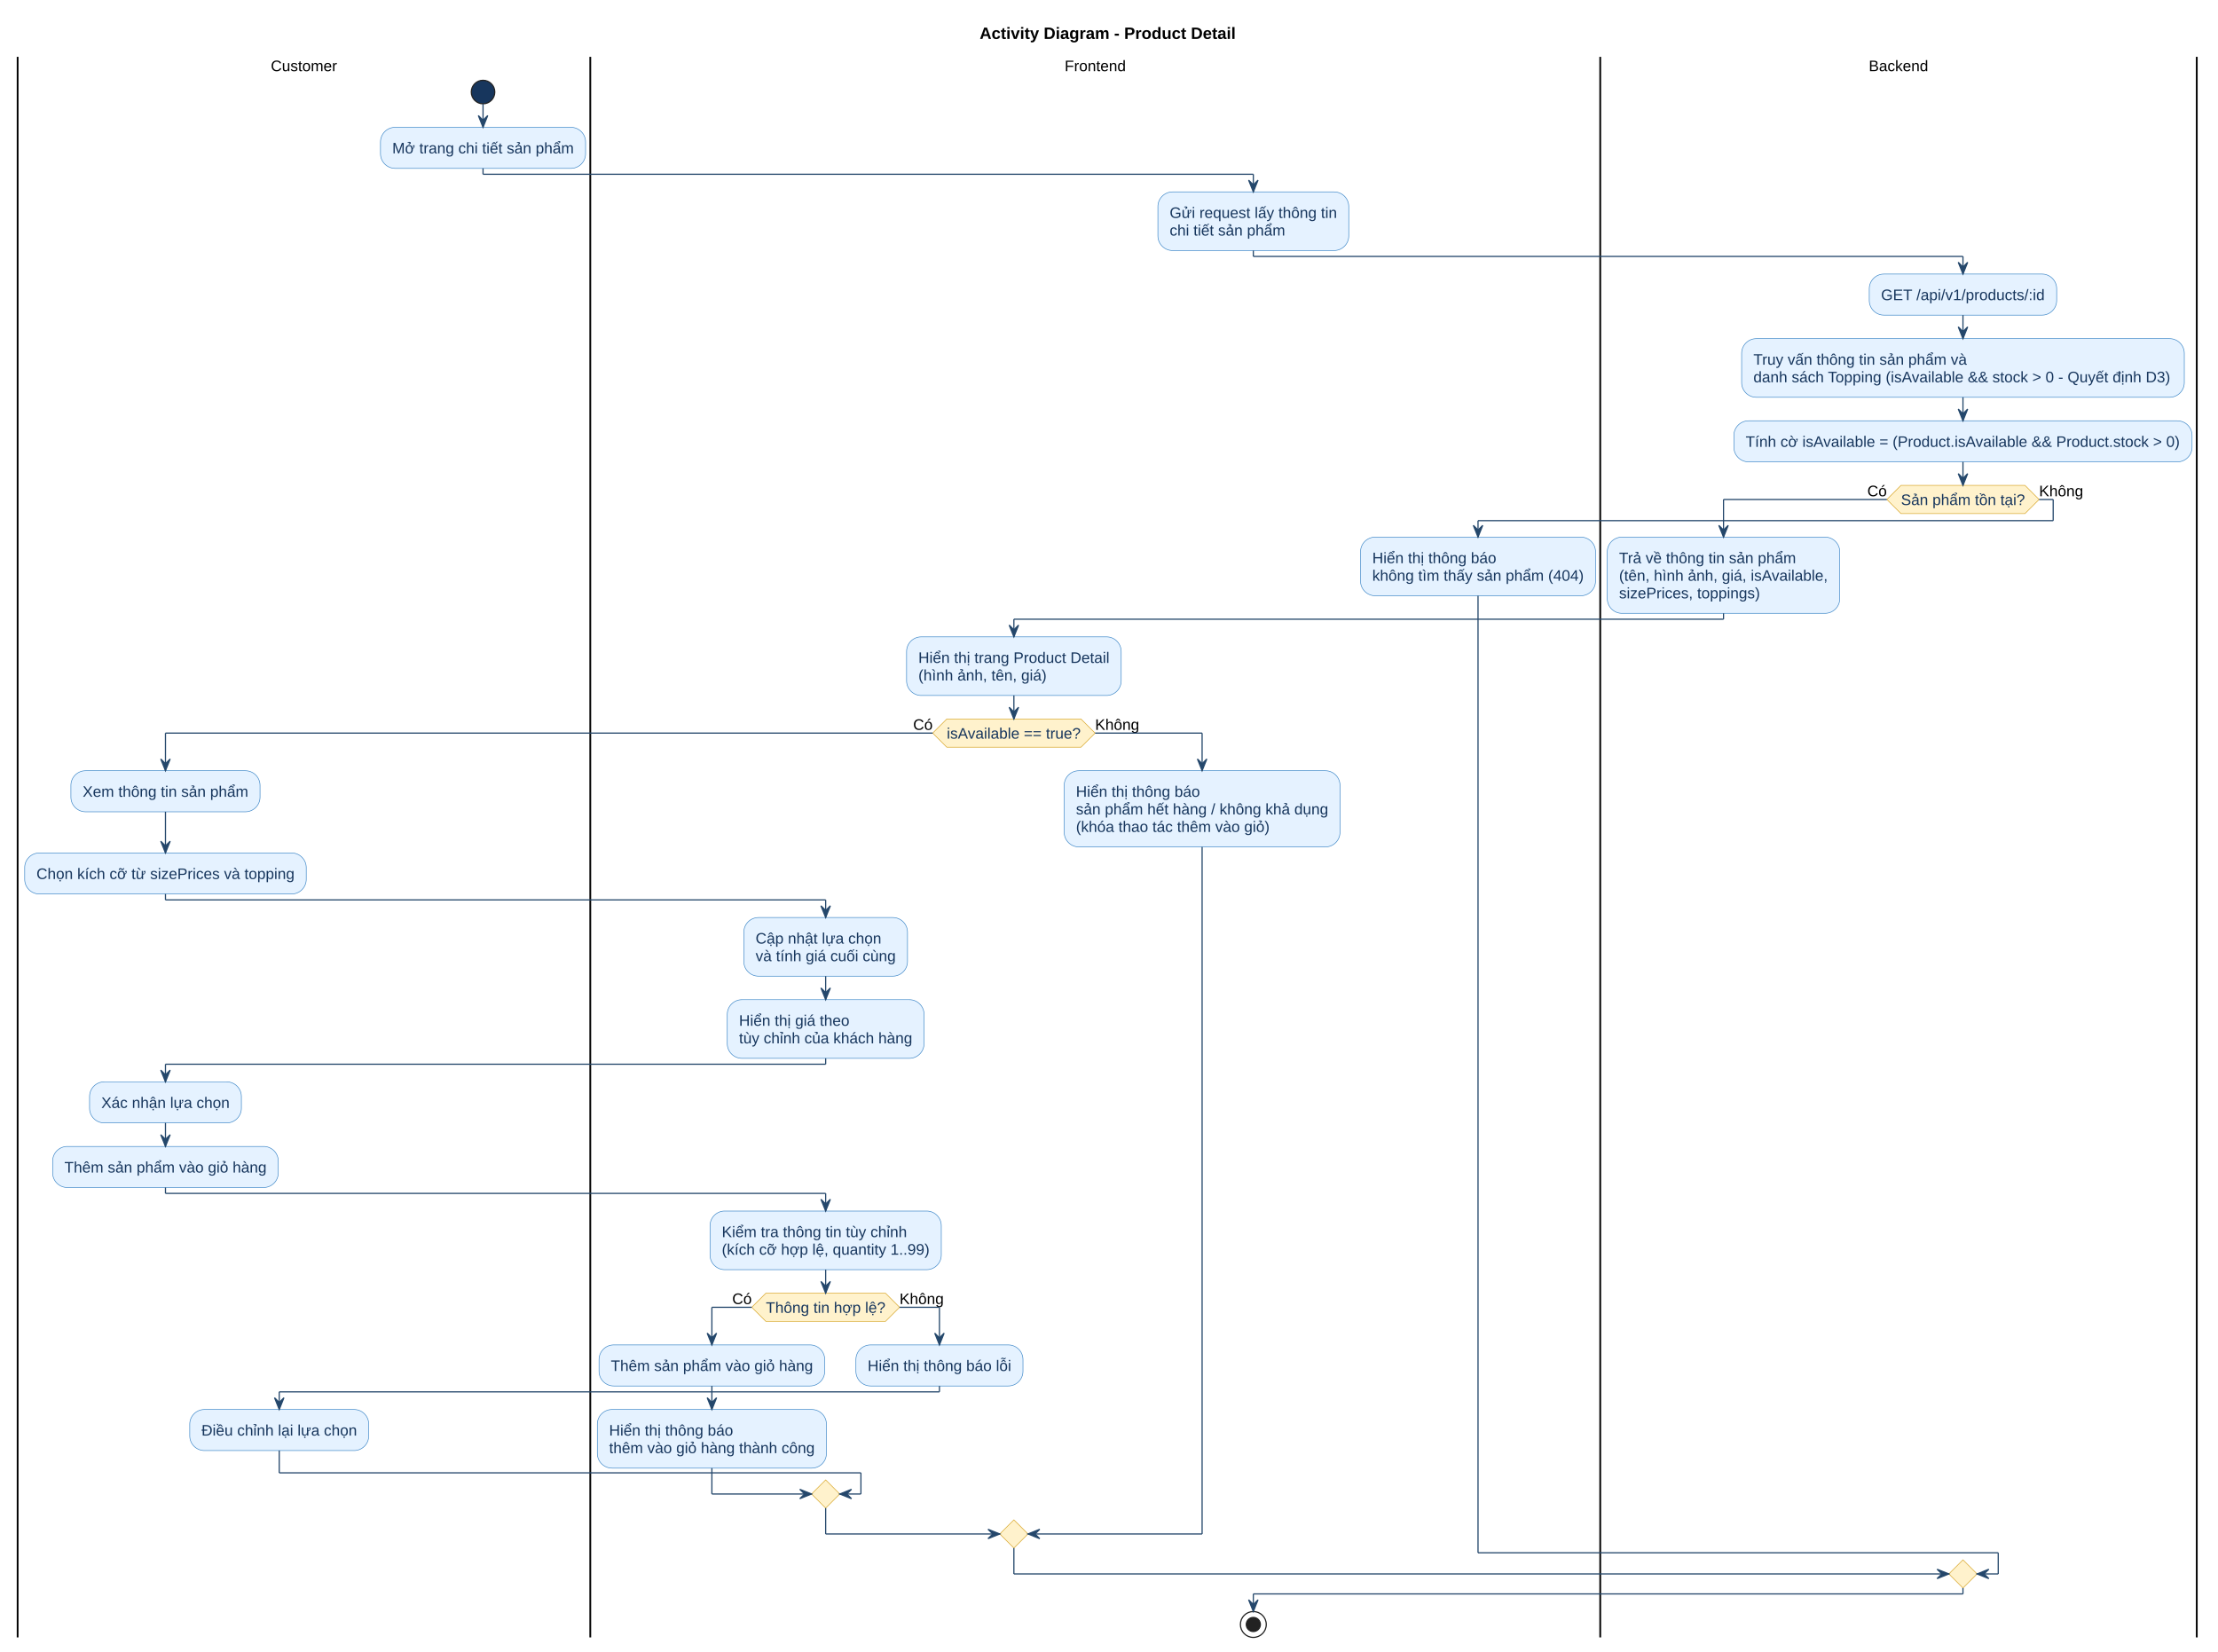
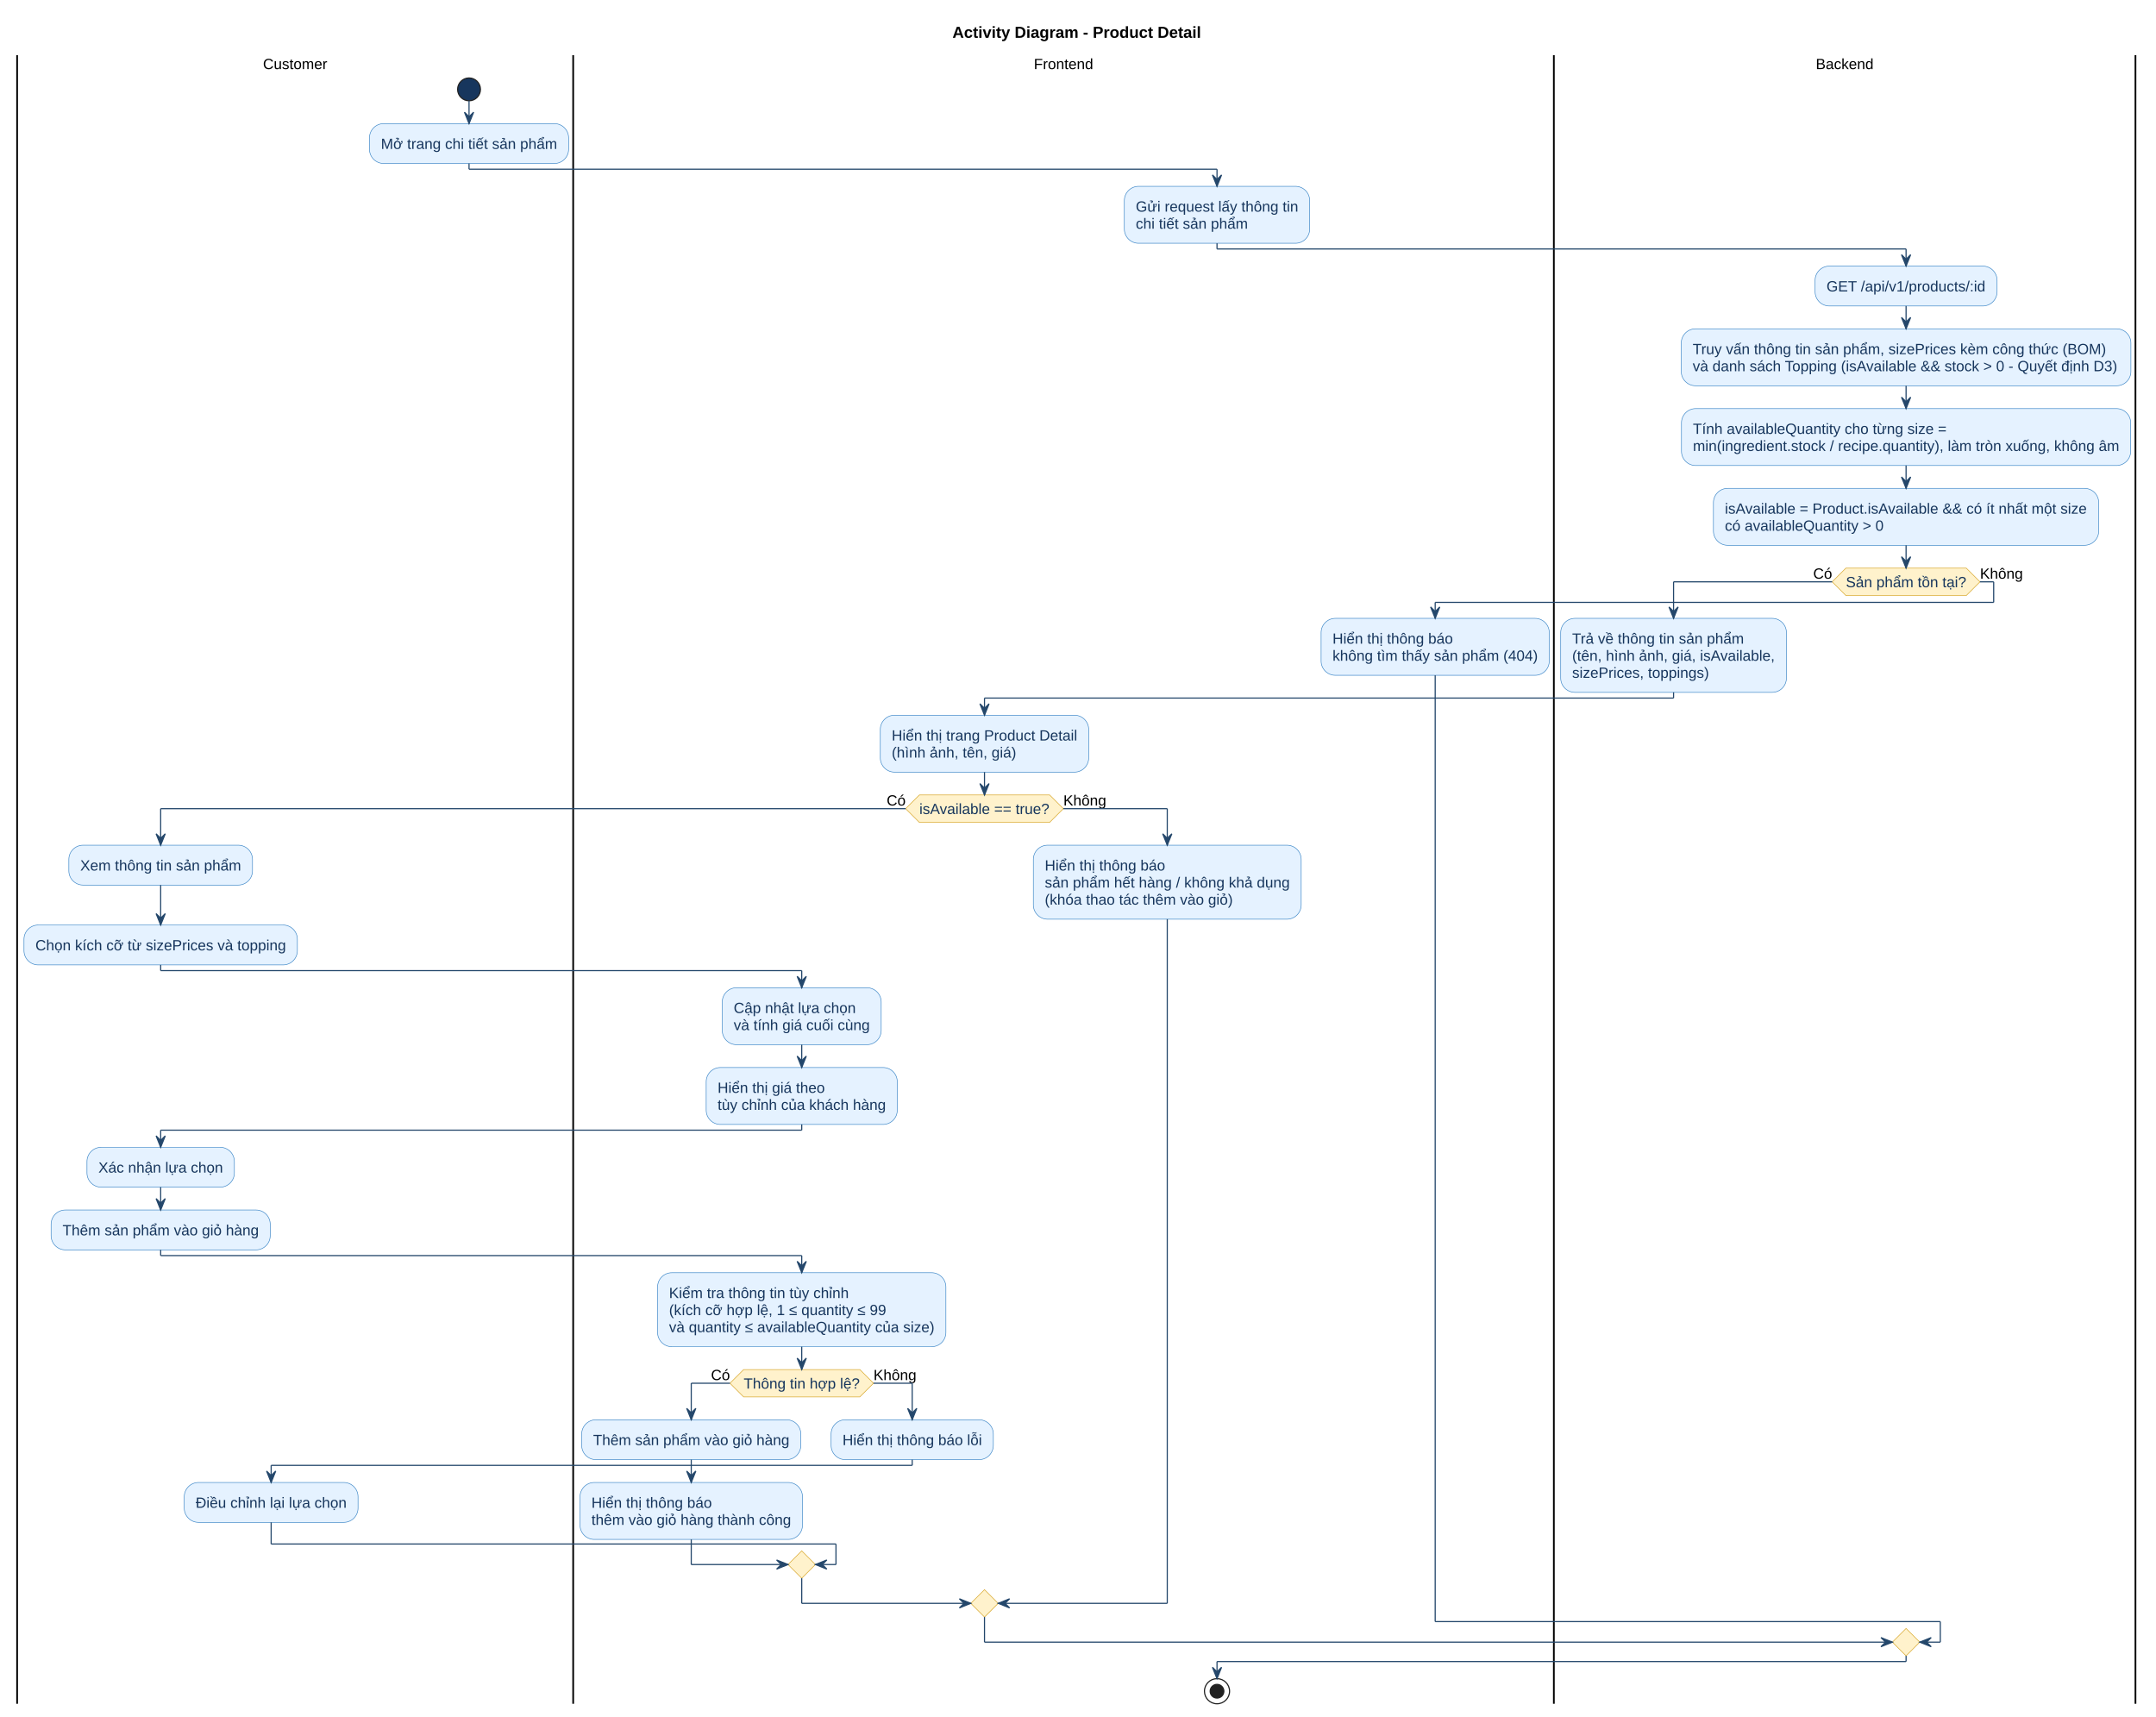
- <svg xmlns="http://www.w3.org/2000/svg" contentStyleType="text/css" height="1405px" preserveAspectRatio="none" style="width:1887px;height:1405px;background:#FFFFFF;" version="1.1" viewBox="0 0 1887 1405" width="1887px" zoomAndPan="magnify">
+ <svg xmlns="http://www.w3.org/2000/svg" contentStyleType="text/css" height="1504px" preserveAspectRatio="none" style="width:1889px;height:1504px;background:#FFFFFF;" version="1.1" viewBox="0 0 1889 1504" width="1889px" zoomAndPan="magnify">
  <defs />
  <g>
-     <text fill="#000000" font-family="Arial" font-size="14" font-weight="bold" lengthAdjust="spacing" textLength="217.827" x="833.453" y="33.132">Activity Diagram - Product Detail</text>
-     <rect fill="none" height="14.949" style="stroke:none;stroke-width:1.0;" width="1854.734" x="15" y="48.353" />
+     <text fill="#000000" font-family="Arial" font-size="14" font-weight="bold" lengthAdjust="spacing" textLength="217.827" x="834.49" y="33.132">Activity Diagram - Product Detail</text>
+     <rect fill="none" height="14.949" style="stroke:none;stroke-width:1.0;" width="1856.806" x="15" y="48.353" />
    <ellipse cx="410.951" cy="78.302" fill="#17365D" rx="10" ry="10" style="stroke:#222222;stroke-width:1.0;" />
    <rect fill="#E5F2FF" height="34.949" rx="12.5" ry="12.5" style="stroke:#3984C6;stroke-width:0.5;" width="174.483" x="323.71" y="108.302" />
    <text fill="#17365D" font-family="Arial" font-size="13" lengthAdjust="spacing" textLength="154.483" x="333.71" y="130.496">Mở trang chi tiết sản phẩm</text>
-     <rect fill="#E5F2FF" height="34.949" rx="12.5" ry="12.5" style="stroke:#3984C6;stroke-width:0.5;" width="160.918" x="60.314" y="655.687" />
-     <text fill="#17365D" font-family="Arial" font-size="13" lengthAdjust="spacing" textLength="140.918" x="70.314" y="677.881">Xem thông tin sản phẩm</text>
-     <rect fill="#E5F2FF" height="34.949" rx="12.5" ry="12.5" style="stroke:#3984C6;stroke-width:0.5;" width="239.546" x="21" y="725.636" />
-     <text fill="#17365D" font-family="Arial" font-size="13" lengthAdjust="spacing" textLength="219.546" x="31" y="747.83">Chọn kích cỡ từ sizePrices và topping</text>
-     <rect fill="#E5F2FF" height="34.949" rx="12.5" ry="12.5" style="stroke:#3984C6;stroke-width:0.5;" width="129.167" x="76.19" y="920.379" />
-     <text fill="#17365D" font-family="Arial" font-size="13" lengthAdjust="spacing" textLength="109.167" x="86.19" y="942.573">Xác nhận lựa chọn</text>
-     <rect fill="#E5F2FF" height="34.949" rx="12.5" ry="12.5" style="stroke:#3984C6;stroke-width:0.5;" width="191.996" x="44.775" y="975.328" />
-     <text fill="#17365D" font-family="Arial" font-size="13" lengthAdjust="spacing" textLength="171.996" x="54.775" y="997.522">Thêm sản phẩm vào giỏ hàng</text>
-     <rect fill="#E5F2FF" height="34.949" rx="12.5" ry="12.5" style="stroke:#3984C6;stroke-width:0.5;" width="152.279" x="161.431" y="1199.123" />
-     <text fill="#17365D" font-family="Arial" font-size="13" lengthAdjust="spacing" textLength="132.279" x="171.431" y="1221.317">Điều chỉnh lại lựa chọn</text>
-     <line style="stroke:#000000;stroke-width:1.5;" x1="15" x2="15" y1="48.353" y2="1393.021" />
+     <rect fill="#E5F2FF" height="34.949" rx="12.5" ry="12.5" style="stroke:#3984C6;stroke-width:0.5;" width="160.918" x="60.314" y="740.533" />
+     <text fill="#17365D" font-family="Arial" font-size="13" lengthAdjust="spacing" textLength="140.918" x="70.314" y="762.727">Xem thông tin sản phẩm</text>
+     <rect fill="#E5F2FF" height="34.949" rx="12.5" ry="12.5" style="stroke:#3984C6;stroke-width:0.5;" width="239.546" x="21" y="810.482" />
+     <text fill="#17365D" font-family="Arial" font-size="13" lengthAdjust="spacing" textLength="219.546" x="31" y="832.676">Chọn kích cỡ từ sizePrices và topping</text>
+     <rect fill="#E5F2FF" height="34.949" rx="12.5" ry="12.5" style="stroke:#3984C6;stroke-width:0.5;" width="129.167" x="76.19" y="1005.226" />
+     <text fill="#17365D" font-family="Arial" font-size="13" lengthAdjust="spacing" textLength="109.167" x="86.19" y="1027.419">Xác nhận lựa chọn</text>
+     <rect fill="#E5F2FF" height="34.949" rx="12.5" ry="12.5" style="stroke:#3984C6;stroke-width:0.5;" width="191.996" x="44.775" y="1060.174" />
+     <text fill="#17365D" font-family="Arial" font-size="13" lengthAdjust="spacing" textLength="171.996" x="54.775" y="1082.368">Thêm sản phẩm vào giỏ hàng</text>
+     <rect fill="#E5F2FF" height="34.949" rx="12.5" ry="12.5" style="stroke:#3984C6;stroke-width:0.5;" width="152.279" x="161.431" y="1298.918" />
+     <text fill="#17365D" font-family="Arial" font-size="13" lengthAdjust="spacing" textLength="132.279" x="171.431" y="1321.112">Điều chỉnh lại lựa chọn</text>
+     <line style="stroke:#000000;stroke-width:1.5;" x1="15" x2="15" y1="48.353" y2="1492.815" />
    <rect fill="#E5F2FF" height="49.898" rx="12.5" ry="12.5" style="stroke:#3984C6;stroke-width:0.5;" width="162.391" x="985.1" y="163.251" />
    <text fill="#17365D" font-family="Arial" font-size="13" lengthAdjust="spacing" textLength="142.391" x="995.1" y="185.445">Gửi request lấy thông tin</text>
    <text fill="#17365D" font-family="Arial" font-size="13" lengthAdjust="spacing" textLength="98.274" x="995.1" y="200.394">chi tiết sản phẩm</text>
-     <rect fill="#E5F2FF" height="49.898" rx="12.5" ry="12.5" style="stroke:#3984C6;stroke-width:0.5;" width="182.583" x="771.288" y="541.79" />
-     <text fill="#17365D" font-family="Arial" font-size="13" lengthAdjust="spacing" textLength="162.583" x="781.288" y="563.983">Hiển thị trang Product Detail</text>
-     <text fill="#17365D" font-family="Arial" font-size="13" lengthAdjust="spacing" textLength="109.129" x="781.288" y="578.932">(hình ảnh, tên, giá)</text>
-     <polygon fill="#FFF2CC" points="805.488,611.687,919.67,611.687,931.67,623.687,919.67,635.687,805.488,635.687,793.488,623.687,805.488,611.687" style="stroke:#D6A323;stroke-width:0.5;" />
-     <text fill="#17365D" font-family="Arial" font-size="13" lengthAdjust="spacing" textLength="114.182" x="805.488" y="628.407">isAvailable == true?</text>
-     <text fill="#000000" font-family="Arial" font-size="13" lengthAdjust="spacing" textLength="16.618" x="776.87" y="620.932">Có</text>
-     <text fill="#000000" font-family="Arial" font-size="13" lengthAdjust="spacing" textLength="37.591" x="931.67" y="620.932">Không</text>
-     <rect fill="#E5F2FF" height="49.898" rx="12.5" ry="12.5" style="stroke:#3984C6;stroke-width:0.5;" width="139.247" x="632.821" y="780.585" />
-     <text fill="#17365D" font-family="Arial" font-size="13" lengthAdjust="spacing" textLength="106.996" x="642.821" y="802.778">Cập nhật lựa chọn</text>
-     <text fill="#17365D" font-family="Arial" font-size="13" lengthAdjust="spacing" textLength="119.247" x="642.821" y="817.727">và tính giá cuối cùng</text>
-     <rect fill="#E5F2FF" height="49.898" rx="12.5" ry="12.5" style="stroke:#3984C6;stroke-width:0.5;" width="167.437" x="618.726" y="850.482" />
-     <text fill="#17365D" font-family="Arial" font-size="13" lengthAdjust="spacing" textLength="93.952" x="628.726" y="872.676">Hiển thị giá theo</text>
-     <text fill="#17365D" font-family="Arial" font-size="13" lengthAdjust="spacing" textLength="147.437" x="628.726" y="887.625">tùy chỉnh của khách hàng</text>
-     <rect fill="#E5F2FF" height="49.898" rx="12.5" ry="12.5" style="stroke:#3984C6;stroke-width:0.5;" width="196.744" x="604.072" y="1030.277" />
-     <text fill="#17365D" font-family="Arial" font-size="13" lengthAdjust="spacing" textLength="157.53" x="614.072" y="1052.471">Kiểm tra thông tin tùy chỉnh</text>
-     <text fill="#17365D" font-family="Arial" font-size="13" lengthAdjust="spacing" textLength="176.744" x="614.072" y="1067.419">(kích cỡ hợp lệ, quantity 1..99)</text>
-     <polygon fill="#FFF2CC" points="651.565,1100.174,753.324,1100.174,765.324,1112.174,753.324,1124.174,651.565,1124.174,639.565,1112.174,651.565,1100.174" style="stroke:#D6A323;stroke-width:0.5;" />
-     <text fill="#17365D" font-family="Arial" font-size="13" lengthAdjust="spacing" textLength="101.759" x="651.565" y="1116.894">Thông tin hợp lệ?</text>
-     <text fill="#000000" font-family="Arial" font-size="13" lengthAdjust="spacing" textLength="16.618" x="622.947" y="1109.419">Có</text>
-     <text fill="#000000" font-family="Arial" font-size="13" lengthAdjust="spacing" textLength="37.591" x="765.324" y="1109.419">Không</text>
-     <rect fill="#E5F2FF" height="34.949" rx="12.5" ry="12.5" style="stroke:#3984C6;stroke-width:0.5;" width="191.996" x="509.649" y="1144.174" />
-     <text fill="#17365D" font-family="Arial" font-size="13" lengthAdjust="spacing" textLength="171.996" x="519.649" y="1166.368">Thêm sản phẩm vào giỏ hàng</text>
-     <rect fill="#E5F2FF" height="49.898" rx="12.5" ry="12.5" style="stroke:#3984C6;stroke-width:0.5;" width="194.91" x="508.193" y="1199.123" />
-     <text fill="#17365D" font-family="Arial" font-size="13" lengthAdjust="spacing" textLength="105.523" x="518.193" y="1221.317">Hiển thị thông báo</text>
-     <text fill="#17365D" font-family="Arial" font-size="13" lengthAdjust="spacing" textLength="174.91" x="518.193" y="1236.266">thêm vào giỏ hàng thành công</text>
-     <rect fill="#E5F2FF" height="34.949" rx="12.5" ry="12.5" style="stroke:#3984C6;stroke-width:0.5;" width="142.142" x="728.171" y="1144.174" />
-     <text fill="#17365D" font-family="Arial" font-size="13" lengthAdjust="spacing" textLength="122.142" x="738.171" y="1166.368">Hiển thị thông báo lỗi</text>
-     <polygon fill="#FFF2CC" points="702.445,1259.021,714.445,1271.021,702.445,1283.021,690.445,1271.021,702.445,1259.021" style="stroke:#D6A323;stroke-width:0.5;" />
-     <rect fill="#E5F2FF" height="64.846" rx="12.5" ry="12.5" style="stroke:#3984C6;stroke-width:0.5;" width="234.665" x="905.381" y="655.687" />
-     <text fill="#17365D" font-family="Arial" font-size="13" lengthAdjust="spacing" textLength="105.523" x="915.381" y="677.881">Hiển thị thông báo</text>
-     <text fill="#17365D" font-family="Arial" font-size="13" lengthAdjust="spacing" textLength="214.665" x="915.381" y="692.83">sản phẩm hết hàng / không khả dụng</text>
-     <text fill="#17365D" font-family="Arial" font-size="13" lengthAdjust="spacing" textLength="164.76" x="915.381" y="707.778">(khóa thao tác thêm vào giỏ)</text>
-     <polygon fill="#FFF2CC" points="862.579,1293.021,874.579,1305.021,862.579,1317.021,850.579,1305.021,862.579,1293.021" style="stroke:#D6A323;stroke-width:0.5;" />
-     <rect fill="#E5F2FF" height="49.898" rx="12.5" ry="12.5" style="stroke:#3984C6;stroke-width:0.5;" width="199.931" x="1157.491" y="456.943" />
-     <text fill="#17365D" font-family="Arial" font-size="13" lengthAdjust="spacing" textLength="105.523" x="1167.491" y="479.137">Hiển thị thông báo</text>
-     <text fill="#17365D" font-family="Arial" font-size="13" lengthAdjust="spacing" textLength="179.931" x="1167.491" y="494.086">không tìm thấy sản phẩm (404)</text>
-     <ellipse cx="1066.295" cy="1382.021" fill="none" rx="11" ry="11" style="stroke:#222222;stroke-width:1.0;" />
-     <ellipse cx="1066.295" cy="1382.021" fill="#222222" rx="6" ry="6" style="stroke:#222222;stroke-width:1.0;" />
-     <line style="stroke:#000000;stroke-width:1.5;" x1="502.193" x2="502.193" y1="48.353" y2="1393.021" />
+     <rect fill="#E5F2FF" height="49.898" rx="12.5" ry="12.5" style="stroke:#3984C6;stroke-width:0.5;" width="182.583" x="771.288" y="626.636" />
+     <text fill="#17365D" font-family="Arial" font-size="13" lengthAdjust="spacing" textLength="162.583" x="781.288" y="648.83">Hiển thị trang Product Detail</text>
+     <text fill="#17365D" font-family="Arial" font-size="13" lengthAdjust="spacing" textLength="109.129" x="781.288" y="663.778">(hình ảnh, tên, giá)</text>
+     <polygon fill="#FFF2CC" points="805.488,696.533,919.67,696.533,931.67,708.533,919.67,720.533,805.488,720.533,793.488,708.533,805.488,696.533" style="stroke:#D6A323;stroke-width:0.5;" />
+     <text fill="#17365D" font-family="Arial" font-size="13" lengthAdjust="spacing" textLength="114.182" x="805.488" y="713.253">isAvailable == true?</text>
+     <text fill="#000000" font-family="Arial" font-size="13" lengthAdjust="spacing" textLength="16.618" x="776.87" y="705.778">Có</text>
+     <text fill="#000000" font-family="Arial" font-size="13" lengthAdjust="spacing" textLength="37.591" x="931.67" y="705.778">Không</text>
+     <rect fill="#E5F2FF" height="49.898" rx="12.5" ry="12.5" style="stroke:#3984C6;stroke-width:0.5;" width="139.247" x="632.821" y="865.431" />
+     <text fill="#17365D" font-family="Arial" font-size="13" lengthAdjust="spacing" textLength="106.996" x="642.821" y="887.625">Cập nhật lựa chọn</text>
+     <text fill="#17365D" font-family="Arial" font-size="13" lengthAdjust="spacing" textLength="119.247" x="642.821" y="902.573">và tính giá cuối cùng</text>
+     <rect fill="#E5F2FF" height="49.898" rx="12.5" ry="12.5" style="stroke:#3984C6;stroke-width:0.5;" width="167.437" x="618.726" y="935.328" />
+     <text fill="#17365D" font-family="Arial" font-size="13" lengthAdjust="spacing" textLength="93.952" x="628.726" y="957.522">Hiển thị giá theo</text>
+     <text fill="#17365D" font-family="Arial" font-size="13" lengthAdjust="spacing" textLength="147.437" x="628.726" y="972.471">tùy chỉnh của khách hàng</text>
+     <rect fill="#E5F2FF" height="64.846" rx="12.5" ry="12.5" style="stroke:#3984C6;stroke-width:0.5;" width="252.591" x="576.149" y="1115.123" />
+     <text fill="#17365D" font-family="Arial" font-size="13" lengthAdjust="spacing" textLength="157.53" x="586.149" y="1137.317">Kiểm tra thông tin tùy chỉnh</text>
+     <text fill="#17365D" font-family="Arial" font-size="13" lengthAdjust="spacing" textLength="190.296" x="586.149" y="1152.266">(kích cỡ hợp lệ, 1 ≤ quantity ≤ 99</text>
+     <text fill="#17365D" font-family="Arial" font-size="13" lengthAdjust="spacing" textLength="232.591" x="586.149" y="1167.214">và quantity ≤ availableQuantity của size)</text>
+     <polygon fill="#FFF2CC" points="651.565,1199.969,753.324,1199.969,765.324,1211.969,753.324,1223.969,651.565,1223.969,639.565,1211.969,651.565,1199.969" style="stroke:#D6A323;stroke-width:0.5;" />
+     <text fill="#17365D" font-family="Arial" font-size="13" lengthAdjust="spacing" textLength="101.759" x="651.565" y="1216.689">Thông tin hợp lệ?</text>
+     <text fill="#000000" font-family="Arial" font-size="13" lengthAdjust="spacing" textLength="16.618" x="622.947" y="1209.214">Có</text>
+     <text fill="#000000" font-family="Arial" font-size="13" lengthAdjust="spacing" textLength="37.591" x="765.324" y="1209.214">Không</text>
+     <rect fill="#E5F2FF" height="34.949" rx="12.5" ry="12.5" style="stroke:#3984C6;stroke-width:0.5;" width="191.996" x="509.649" y="1243.969" />
+     <text fill="#17365D" font-family="Arial" font-size="13" lengthAdjust="spacing" textLength="171.996" x="519.649" y="1266.163">Thêm sản phẩm vào giỏ hàng</text>
+     <rect fill="#E5F2FF" height="49.898" rx="12.5" ry="12.5" style="stroke:#3984C6;stroke-width:0.5;" width="194.91" x="508.193" y="1298.918" />
+     <text fill="#17365D" font-family="Arial" font-size="13" lengthAdjust="spacing" textLength="105.523" x="518.193" y="1321.112">Hiển thị thông báo</text>
+     <text fill="#17365D" font-family="Arial" font-size="13" lengthAdjust="spacing" textLength="174.91" x="518.193" y="1336.061">thêm vào giỏ hàng thành công</text>
+     <rect fill="#E5F2FF" height="34.949" rx="12.5" ry="12.5" style="stroke:#3984C6;stroke-width:0.5;" width="142.142" x="728.171" y="1243.969" />
+     <text fill="#17365D" font-family="Arial" font-size="13" lengthAdjust="spacing" textLength="122.142" x="738.171" y="1266.163">Hiển thị thông báo lỗi</text>
+     <polygon fill="#FFF2CC" points="702.445,1358.815,714.445,1370.815,702.445,1382.815,690.445,1370.815,702.445,1358.815" style="stroke:#D6A323;stroke-width:0.5;" />
+     <rect fill="#E5F2FF" height="64.846" rx="12.5" ry="12.5" style="stroke:#3984C6;stroke-width:0.5;" width="234.665" x="905.381" y="740.533" />
+     <text fill="#17365D" font-family="Arial" font-size="13" lengthAdjust="spacing" textLength="105.523" x="915.381" y="762.727">Hiển thị thông báo</text>
+     <text fill="#17365D" font-family="Arial" font-size="13" lengthAdjust="spacing" textLength="214.665" x="915.381" y="777.676">sản phẩm hết hàng / không khả dụng</text>
+     <text fill="#17365D" font-family="Arial" font-size="13" lengthAdjust="spacing" textLength="164.76" x="915.381" y="792.625">(khóa thao tác thêm vào giỏ)</text>
+     <polygon fill="#FFF2CC" points="862.579,1392.815,874.579,1404.815,862.579,1416.815,850.579,1404.815,862.579,1392.815" style="stroke:#D6A323;stroke-width:0.5;" />
+     <rect fill="#E5F2FF" height="49.898" rx="12.5" ry="12.5" style="stroke:#3984C6;stroke-width:0.5;" width="199.931" x="1157.491" y="541.79" />
+     <text fill="#17365D" font-family="Arial" font-size="13" lengthAdjust="spacing" textLength="105.523" x="1167.491" y="563.983">Hiển thị thông báo</text>
+     <text fill="#17365D" font-family="Arial" font-size="13" lengthAdjust="spacing" textLength="179.931" x="1167.491" y="578.932">không tìm thấy sản phẩm (404)</text>
+     <ellipse cx="1066.295" cy="1481.815" fill="none" rx="11" ry="11" style="stroke:#222222;stroke-width:1.0;" />
+     <ellipse cx="1066.295" cy="1481.815" fill="#222222" rx="6" ry="6" style="stroke:#222222;stroke-width:1.0;" />
+     <line style="stroke:#000000;stroke-width:1.5;" x1="502.193" x2="502.193" y1="48.353" y2="1492.815" />
    <rect fill="#E5F2FF" height="34.949" rx="12.5" ry="12.5" style="stroke:#3984C6;stroke-width:0.5;" width="159.452" x="1590.301" y="233.148" />
    <text fill="#17365D" font-family="Arial" font-size="13" lengthAdjust="spacing" textLength="139.452" x="1600.301" y="255.342">GET /api/v1/products/:id</text>
-     <rect fill="#E5F2FF" height="49.898" rx="12.5" ry="12.5" style="stroke:#3984C6;stroke-width:0.5;" width="376.605" x="1481.724" y="288.097" />
-     <text fill="#17365D" font-family="Arial" font-size="13" lengthAdjust="spacing" textLength="182.102" x="1491.724" y="310.291">Truy vấn thông tin sản phẩm và</text>
-     <text fill="#17365D" font-family="Arial" font-size="13" lengthAdjust="spacing" textLength="356.605" x="1491.724" y="325.24">danh sách Topping (isAvailable &amp;&amp; stock &gt; 0 - Quyết định D3)</text>
-     <rect fill="#E5F2FF" height="34.949" rx="12.5" ry="12.5" style="stroke:#3984C6;stroke-width:0.5;" width="389.802" x="1475.126" y="357.995" />
-     <text fill="#17365D" font-family="Arial" font-size="13" lengthAdjust="spacing" textLength="369.802" x="1485.126" y="380.188">Tính cờ isAvailable = (Product.isAvailable &amp;&amp; Product.stock &gt; 0)</text>
-     <polygon fill="#FFF2CC" points="1617.268,412.943,1722.785,412.943,1734.785,424.943,1722.785,436.943,1617.268,436.943,1605.268,424.943,1617.268,412.943" style="stroke:#D6A323;stroke-width:0.5;" />
-     <text fill="#17365D" font-family="Arial" font-size="13" lengthAdjust="spacing" textLength="105.517" x="1617.268" y="429.663">Sản phẩm tồn tại?</text>
-     <text fill="#000000" font-family="Arial" font-size="13" lengthAdjust="spacing" textLength="16.618" x="1588.65" y="422.188">Có</text>
-     <text fill="#000000" font-family="Arial" font-size="13" lengthAdjust="spacing" textLength="37.591" x="1734.785" y="422.188">Không</text>
-     <rect fill="#E5F2FF" height="64.846" rx="12.5" ry="12.5" style="stroke:#3984C6;stroke-width:0.5;" width="197.779" x="1367.421" y="456.943" />
-     <text fill="#17365D" font-family="Arial" font-size="13" lengthAdjust="spacing" textLength="151.03" x="1377.421" y="479.137">Trả về thông tin sản phẩm</text>
-     <text fill="#17365D" font-family="Arial" font-size="13" lengthAdjust="spacing" textLength="177.779" x="1377.421" y="494.086">(tên, hình ảnh, giá, isAvailable,</text>
-     <text fill="#17365D" font-family="Arial" font-size="13" lengthAdjust="spacing" textLength="119.939" x="1377.421" y="509.035">sizePrices, toppings)</text>
-     <polygon fill="#FFF2CC" points="1670.027,1327.021,1682.027,1339.021,1670.027,1351.021,1658.027,1339.021,1670.027,1327.021" style="stroke:#D6A323;stroke-width:0.5;" />
-     <line style="stroke:#000000;stroke-width:1.5;" x1="1361.421" x2="1361.421" y1="48.353" y2="1393.021" />
-     <line style="stroke:#000000;stroke-width:1.5;" x1="1868.928" x2="1868.928" y1="48.353" y2="1393.021" />
+     <rect fill="#E5F2FF" height="49.898" rx="12.5" ry="12.5" style="stroke:#3984C6;stroke-width:0.5;" width="393.947" x="1473.053" y="288.097" />
+     <text fill="#17365D" font-family="Arial" font-size="13" lengthAdjust="spacing" textLength="362.731" x="1483.053" y="310.291">Truy vấn thông tin sản phẩm, sizePrices kèm công thức (BOM)</text>
+     <text fill="#17365D" font-family="Arial" font-size="13" lengthAdjust="spacing" textLength="373.947" x="1483.053" y="325.24">và danh sách Topping (isAvailable &amp;&amp; stock &gt; 0 - Quyết định D3)</text>
+     <rect fill="#E5F2FF" height="49.898" rx="12.5" ry="12.5" style="stroke:#3984C6;stroke-width:0.5;" width="393.572" x="1473.241" y="357.995" />
+     <text fill="#17365D" font-family="Arial" font-size="13" lengthAdjust="spacing" textLength="222.244" x="1483.241" y="380.188">Tính availableQuantity cho từng size =</text>
+     <text fill="#17365D" font-family="Arial" font-size="13" lengthAdjust="spacing" textLength="373.572" x="1483.241" y="395.137">min(ingredient.stock / recipe.quantity), làm tròn xuống, không âm</text>
+     <rect fill="#E5F2FF" height="49.898" rx="12.5" ry="12.5" style="stroke:#3984C6;stroke-width:0.5;" width="337.573" x="1501.24" y="427.892" />
+     <text fill="#17365D" font-family="Arial" font-size="13" lengthAdjust="spacing" textLength="317.573" x="1511.24" y="450.086">isAvailable = Product.isAvailable &amp;&amp; có ít nhất một size</text>
+     <text fill="#17365D" font-family="Arial" font-size="13" lengthAdjust="spacing" textLength="139.115" x="1511.24" y="465.035">có availableQuantity &gt; 0</text>
+     <polygon fill="#FFF2CC" points="1617.268,497.79,1722.785,497.79,1734.785,509.79,1722.785,521.79,1617.268,521.79,1605.268,509.79,1617.268,497.79" style="stroke:#D6A323;stroke-width:0.5;" />
+     <text fill="#17365D" font-family="Arial" font-size="13" lengthAdjust="spacing" textLength="105.517" x="1617.268" y="514.509">Sản phẩm tồn tại?</text>
+     <text fill="#000000" font-family="Arial" font-size="13" lengthAdjust="spacing" textLength="16.618" x="1588.65" y="507.035">Có</text>
+     <text fill="#000000" font-family="Arial" font-size="13" lengthAdjust="spacing" textLength="37.591" x="1734.785" y="507.035">Không</text>
+     <rect fill="#E5F2FF" height="64.846" rx="12.5" ry="12.5" style="stroke:#3984C6;stroke-width:0.5;" width="197.779" x="1367.421" y="541.79" />
+     <text fill="#17365D" font-family="Arial" font-size="13" lengthAdjust="spacing" textLength="151.03" x="1377.421" y="563.983">Trả về thông tin sản phẩm</text>
+     <text fill="#17365D" font-family="Arial" font-size="13" lengthAdjust="spacing" textLength="177.779" x="1377.421" y="578.932">(tên, hình ảnh, giá, isAvailable,</text>
+     <text fill="#17365D" font-family="Arial" font-size="13" lengthAdjust="spacing" textLength="119.939" x="1377.421" y="593.881">sizePrices, toppings)</text>
+     <polygon fill="#FFF2CC" points="1670.027,1426.815,1682.027,1438.815,1670.027,1450.815,1658.027,1438.815,1670.027,1426.815" style="stroke:#D6A323;stroke-width:0.5;" />
+     <line style="stroke:#000000;stroke-width:1.5;" x1="1361.421" x2="1361.421" y1="48.353" y2="1492.815" />
+     <line style="stroke:#000000;stroke-width:1.5;" x1="1871" x2="1871" y1="48.353" y2="1492.815" />
    <line style="stroke:#24476B;stroke-width:1.0;" x1="410.951" x2="410.951" y1="88.302" y2="108.302" />
    <polygon fill="#24476B" points="406.951,98.302,410.951,108.302,414.951,98.302,410.951,102.302" style="stroke:#24476B;stroke-width:1.0;" />
-     <line style="stroke:#24476B;stroke-width:1.0;" x1="140.773" x2="140.773" y1="690.636" y2="725.636" />
-     <polygon fill="#24476B" points="136.773,715.636,140.773,725.636,144.773,715.636,140.773,719.636" style="stroke:#24476B;stroke-width:1.0;" />
-     <line style="stroke:#24476B;stroke-width:1.0;" x1="140.773" x2="140.773" y1="955.328" y2="975.328" />
-     <polygon fill="#24476B" points="136.773,965.328,140.773,975.328,144.773,965.328,140.773,969.328" style="stroke:#24476B;stroke-width:1.0;" />
-     <line style="stroke:#24476B;stroke-width:1.0;" x1="702.445" x2="702.445" y1="830.482" y2="850.482" />
-     <polygon fill="#24476B" points="698.445,840.482,702.445,850.482,706.445,840.482,702.445,844.482" style="stroke:#24476B;stroke-width:1.0;" />
-     <line style="stroke:#24476B;stroke-width:1.0;" x1="605.648" x2="605.648" y1="1179.123" y2="1199.123" />
-     <polygon fill="#24476B" points="601.648,1189.123,605.648,1199.123,609.648,1189.123,605.648,1193.123" style="stroke:#24476B;stroke-width:1.0;" />
-     <line style="stroke:#24476B;stroke-width:1.0;" x1="639.565" x2="605.648" y1="1112.174" y2="1112.174" />
-     <line style="stroke:#24476B;stroke-width:1.0;" x1="605.648" x2="605.648" y1="1112.174" y2="1144.174" />
-     <polygon fill="#24476B" points="601.648,1134.174,605.648,1144.174,609.648,1134.174,605.648,1138.174" style="stroke:#24476B;stroke-width:1.0;" />
-     <line style="stroke:#24476B;stroke-width:1.0;" x1="765.324" x2="799.242" y1="1112.174" y2="1112.174" />
-     <line style="stroke:#24476B;stroke-width:1.0;" x1="799.242" x2="799.242" y1="1112.174" y2="1144.174" />
-     <polygon fill="#24476B" points="795.242,1134.174,799.242,1144.174,803.242,1134.174,799.242,1138.174" style="stroke:#24476B;stroke-width:1.0;" />
-     <line style="stroke:#24476B;stroke-width:1.0;" x1="605.648" x2="605.648" y1="1249.021" y2="1271.021" />
-     <line style="stroke:#24476B;stroke-width:1.0;" x1="605.648" x2="690.445" y1="1271.021" y2="1271.021" />
-     <polygon fill="#24476B" points="680.445,1267.021,690.445,1271.021,680.445,1275.021,684.445,1271.021" style="stroke:#24476B;stroke-width:1.0;" />
-     <line style="stroke:#24476B;stroke-width:1.0;" x1="702.445" x2="702.445" y1="1080.174" y2="1100.174" />
-     <polygon fill="#24476B" points="698.445,1090.174,702.445,1100.174,706.445,1090.174,702.445,1094.174" style="stroke:#24476B;stroke-width:1.0;" />
-     <line style="stroke:#24476B;stroke-width:1.0;" x1="931.67" x2="1022.714" y1="623.687" y2="623.687" />
-     <line style="stroke:#24476B;stroke-width:1.0;" x1="1022.714" x2="1022.714" y1="623.687" y2="655.687" />
-     <polygon fill="#24476B" points="1018.714,645.687,1022.714,655.687,1026.714,645.687,1022.714,649.687" style="stroke:#24476B;stroke-width:1.0;" />
-     <line style="stroke:#24476B;stroke-width:1.0;" x1="702.445" x2="702.445" y1="1283.021" y2="1305.021" />
-     <line style="stroke:#24476B;stroke-width:1.0;" x1="702.445" x2="850.579" y1="1305.021" y2="1305.021" />
-     <polygon fill="#24476B" points="840.579,1301.021,850.579,1305.021,840.579,1309.021,844.579,1305.021" style="stroke:#24476B;stroke-width:1.0;" />
-     <line style="stroke:#24476B;stroke-width:1.0;" x1="1022.714" x2="1022.714" y1="720.533" y2="1305.021" />
-     <line style="stroke:#24476B;stroke-width:1.0;" x1="1022.714" x2="874.579" y1="1305.021" y2="1305.021" />
-     <polygon fill="#24476B" points="884.579,1301.021,874.579,1305.021,884.579,1309.021,880.579,1305.021" style="stroke:#24476B;stroke-width:1.0;" />
-     <line style="stroke:#24476B;stroke-width:1.0;" x1="862.579" x2="862.579" y1="591.687" y2="611.687" />
-     <polygon fill="#24476B" points="858.579,601.687,862.579,611.687,866.579,601.687,862.579,605.687" style="stroke:#24476B;stroke-width:1.0;" />
+     <line style="stroke:#24476B;stroke-width:1.0;" x1="140.773" x2="140.773" y1="775.482" y2="810.482" />
+     <polygon fill="#24476B" points="136.773,800.482,140.773,810.482,144.773,800.482,140.773,804.482" style="stroke:#24476B;stroke-width:1.0;" />
+     <line style="stroke:#24476B;stroke-width:1.0;" x1="140.773" x2="140.773" y1="1040.174" y2="1060.174" />
+     <polygon fill="#24476B" points="136.773,1050.174,140.773,1060.174,144.773,1050.174,140.773,1054.174" style="stroke:#24476B;stroke-width:1.0;" />
+     <line style="stroke:#24476B;stroke-width:1.0;" x1="702.445" x2="702.445" y1="915.328" y2="935.328" />
+     <polygon fill="#24476B" points="698.445,925.328,702.445,935.328,706.445,925.328,702.445,929.328" style="stroke:#24476B;stroke-width:1.0;" />
+     <line style="stroke:#24476B;stroke-width:1.0;" x1="605.648" x2="605.648" y1="1278.918" y2="1298.918" />
+     <polygon fill="#24476B" points="601.648,1288.918,605.648,1298.918,609.648,1288.918,605.648,1292.918" style="stroke:#24476B;stroke-width:1.0;" />
+     <line style="stroke:#24476B;stroke-width:1.0;" x1="639.565" x2="605.648" y1="1211.969" y2="1211.969" />
+     <line style="stroke:#24476B;stroke-width:1.0;" x1="605.648" x2="605.648" y1="1211.969" y2="1243.969" />
+     <polygon fill="#24476B" points="601.648,1233.969,605.648,1243.969,609.648,1233.969,605.648,1237.969" style="stroke:#24476B;stroke-width:1.0;" />
+     <line style="stroke:#24476B;stroke-width:1.0;" x1="765.324" x2="799.242" y1="1211.969" y2="1211.969" />
+     <line style="stroke:#24476B;stroke-width:1.0;" x1="799.242" x2="799.242" y1="1211.969" y2="1243.969" />
+     <polygon fill="#24476B" points="795.242,1233.969,799.242,1243.969,803.242,1233.969,799.242,1237.969" style="stroke:#24476B;stroke-width:1.0;" />
+     <line style="stroke:#24476B;stroke-width:1.0;" x1="605.648" x2="605.648" y1="1348.815" y2="1370.815" />
+     <line style="stroke:#24476B;stroke-width:1.0;" x1="605.648" x2="690.445" y1="1370.815" y2="1370.815" />
+     <polygon fill="#24476B" points="680.445,1366.815,690.445,1370.815,680.445,1374.815,684.445,1370.815" style="stroke:#24476B;stroke-width:1.0;" />
+     <line style="stroke:#24476B;stroke-width:1.0;" x1="702.445" x2="702.445" y1="1179.969" y2="1199.969" />
+     <polygon fill="#24476B" points="698.445,1189.969,702.445,1199.969,706.445,1189.969,702.445,1193.969" style="stroke:#24476B;stroke-width:1.0;" />
+     <line style="stroke:#24476B;stroke-width:1.0;" x1="931.67" x2="1022.714" y1="708.533" y2="708.533" />
+     <line style="stroke:#24476B;stroke-width:1.0;" x1="1022.714" x2="1022.714" y1="708.533" y2="740.533" />
+     <polygon fill="#24476B" points="1018.714,730.533,1022.714,740.533,1026.714,730.533,1022.714,734.533" style="stroke:#24476B;stroke-width:1.0;" />
+     <line style="stroke:#24476B;stroke-width:1.0;" x1="702.445" x2="702.445" y1="1382.815" y2="1404.815" />
+     <line style="stroke:#24476B;stroke-width:1.0;" x1="702.445" x2="850.579" y1="1404.815" y2="1404.815" />
+     <polygon fill="#24476B" points="840.579,1400.815,850.579,1404.815,840.579,1408.815,844.579,1404.815" style="stroke:#24476B;stroke-width:1.0;" />
+     <line style="stroke:#24476B;stroke-width:1.0;" x1="1022.714" x2="1022.714" y1="805.379" y2="1404.815" />
+     <line style="stroke:#24476B;stroke-width:1.0;" x1="1022.714" x2="874.579" y1="1404.815" y2="1404.815" />
+     <polygon fill="#24476B" points="884.579,1400.815,874.579,1404.815,884.579,1408.815,880.579,1404.815" style="stroke:#24476B;stroke-width:1.0;" />
+     <line style="stroke:#24476B;stroke-width:1.0;" x1="862.579" x2="862.579" y1="676.533" y2="696.533" />
+     <polygon fill="#24476B" points="858.579,686.533,862.579,696.533,866.579,686.533,862.579,690.533" style="stroke:#24476B;stroke-width:1.0;" />
    <line style="stroke:#24476B;stroke-width:1.0;" x1="1670.027" x2="1670.027" y1="268.097" y2="288.097" />
    <polygon fill="#24476B" points="1666.027,278.097,1670.027,288.097,1674.027,278.097,1670.027,282.097" style="stroke:#24476B;stroke-width:1.0;" />
    <line style="stroke:#24476B;stroke-width:1.0;" x1="1670.027" x2="1670.027" y1="337.995" y2="357.995" />
    <polygon fill="#24476B" points="1666.027,347.995,1670.027,357.995,1674.027,347.995,1670.027,351.995" style="stroke:#24476B;stroke-width:1.0;" />
-     <line style="stroke:#24476B;stroke-width:1.0;" x1="1605.268" x2="1466.311" y1="424.943" y2="424.943" />
-     <line style="stroke:#24476B;stroke-width:1.0;" x1="1466.311" x2="1466.311" y1="424.943" y2="456.943" />
-     <polygon fill="#24476B" points="1462.311,446.943,1466.311,456.943,1470.311,446.943,1466.311,450.943" style="stroke:#24476B;stroke-width:1.0;" />
-     <line style="stroke:#24476B;stroke-width:1.0;" x1="1670.027" x2="1670.027" y1="392.943" y2="412.943" />
-     <polygon fill="#24476B" points="1666.027,402.943,1670.027,412.943,1674.027,402.943,1670.027,406.943" style="stroke:#24476B;stroke-width:1.0;" />
+     <line style="stroke:#24476B;stroke-width:1.0;" x1="1670.027" x2="1670.027" y1="407.892" y2="427.892" />
+     <polygon fill="#24476B" points="1666.027,417.892,1670.027,427.892,1674.027,417.892,1670.027,421.892" style="stroke:#24476B;stroke-width:1.0;" />
+     <line style="stroke:#24476B;stroke-width:1.0;" x1="1605.268" x2="1466.311" y1="509.79" y2="509.79" />
+     <line style="stroke:#24476B;stroke-width:1.0;" x1="1466.311" x2="1466.311" y1="509.79" y2="541.79" />
+     <polygon fill="#24476B" points="1462.311,531.79,1466.311,541.79,1470.311,531.79,1466.311,535.79" style="stroke:#24476B;stroke-width:1.0;" />
+     <line style="stroke:#24476B;stroke-width:1.0;" x1="1670.027" x2="1670.027" y1="477.79" y2="497.79" />
+     <polygon fill="#24476B" points="1666.027,487.79,1670.027,497.79,1674.027,487.79,1670.027,491.79" style="stroke:#24476B;stroke-width:1.0;" />
    <line style="stroke:#24476B;stroke-width:1.0;" x1="410.951" x2="410.951" y1="143.251" y2="148.251" />
    <line style="stroke:#24476B;stroke-width:1.0;" x1="410.951" x2="1066.295" y1="148.251" y2="148.251" />
    <line style="stroke:#24476B;stroke-width:1.0;" x1="1066.295" x2="1066.295" y1="148.251" y2="163.251" />
    <polygon fill="#24476B" points="1062.295,153.251,1066.295,163.251,1070.295,153.251,1066.295,157.251" style="stroke:#24476B;stroke-width:1.0;" />
    <line style="stroke:#24476B;stroke-width:1.0;" x1="1066.295" x2="1066.295" y1="213.148" y2="218.148" />
    <line style="stroke:#24476B;stroke-width:1.0;" x1="1066.295" x2="1670.027" y1="218.148" y2="218.148" />
    <line style="stroke:#24476B;stroke-width:1.0;" x1="1670.027" x2="1670.027" y1="218.148" y2="233.148" />
    <polygon fill="#24476B" points="1666.027,223.148,1670.027,233.148,1674.027,223.148,1670.027,227.148" style="stroke:#24476B;stroke-width:1.0;" />
-     <line style="stroke:#24476B;stroke-width:1.0;" x1="1466.311" x2="1466.311" y1="521.79" y2="526.79" />
-     <line style="stroke:#24476B;stroke-width:1.0;" x1="1466.311" x2="862.579" y1="526.79" y2="526.79" />
-     <line style="stroke:#24476B;stroke-width:1.0;" x1="862.579" x2="862.579" y1="526.79" y2="541.79" />
-     <polygon fill="#24476B" points="858.579,531.79,862.579,541.79,866.579,531.79,862.579,535.79" style="stroke:#24476B;stroke-width:1.0;" />
-     <line style="stroke:#24476B;stroke-width:1.0;" x1="140.773" x2="140.773" y1="760.585" y2="765.585" />
-     <line style="stroke:#24476B;stroke-width:1.0;" x1="140.773" x2="702.445" y1="765.585" y2="765.585" />
-     <line style="stroke:#24476B;stroke-width:1.0;" x1="702.445" x2="702.445" y1="765.585" y2="780.585" />
-     <polygon fill="#24476B" points="698.445,770.585,702.445,780.585,706.445,770.585,702.445,774.585" style="stroke:#24476B;stroke-width:1.0;" />
-     <line style="stroke:#24476B;stroke-width:1.0;" x1="702.445" x2="702.445" y1="900.379" y2="905.379" />
-     <line style="stroke:#24476B;stroke-width:1.0;" x1="702.445" x2="140.773" y1="905.379" y2="905.379" />
-     <line style="stroke:#24476B;stroke-width:1.0;" x1="140.773" x2="140.773" y1="905.379" y2="920.379" />
-     <polygon fill="#24476B" points="136.773,910.379,140.773,920.379,144.773,910.379,140.773,914.379" style="stroke:#24476B;stroke-width:1.0;" />
-     <line style="stroke:#24476B;stroke-width:1.0;" x1="140.773" x2="140.773" y1="1010.277" y2="1015.277" />
-     <line style="stroke:#24476B;stroke-width:1.0;" x1="140.773" x2="702.445" y1="1015.277" y2="1015.277" />
-     <line style="stroke:#24476B;stroke-width:1.0;" x1="702.445" x2="702.445" y1="1015.277" y2="1030.277" />
-     <polygon fill="#24476B" points="698.445,1020.277,702.445,1030.277,706.445,1020.277,702.445,1024.277" style="stroke:#24476B;stroke-width:1.0;" />
-     <line style="stroke:#24476B;stroke-width:1.0;" x1="799.242" x2="799.242" y1="1179.123" y2="1184.123" />
-     <line style="stroke:#24476B;stroke-width:1.0;" x1="799.242" x2="237.57" y1="1184.123" y2="1184.123" />
-     <line style="stroke:#24476B;stroke-width:1.0;" x1="237.57" x2="237.57" y1="1184.123" y2="1199.123" />
-     <polygon fill="#24476B" points="233.57,1189.123,237.57,1199.123,241.57,1189.123,237.57,1193.123" style="stroke:#24476B;stroke-width:1.0;" />
-     <line style="stroke:#24476B;stroke-width:1.0;" x1="237.57" x2="237.57" y1="1234.072" y2="1253.021" />
-     <line style="stroke:#24476B;stroke-width:1.0;" x1="237.57" x2="732.445" y1="1253.021" y2="1253.021" />
-     <line style="stroke:#24476B;stroke-width:1.0;" x1="732.445" x2="732.445" y1="1253.021" y2="1271.021" />
-     <line style="stroke:#24476B;stroke-width:1.0;" x1="732.445" x2="714.445" y1="1271.021" y2="1271.021" />
-     <polygon fill="#24476B" points="724.445,1267.021,714.445,1271.021,724.445,1275.021,720.445,1271.021" style="stroke:#24476B;stroke-width:1.0;" />
-     <line style="stroke:#24476B;stroke-width:1.0;" x1="793.488" x2="140.773" y1="623.687" y2="623.687" />
-     <line style="stroke:#24476B;stroke-width:1.0;" x1="140.773" x2="140.773" y1="623.687" y2="655.687" />
-     <polygon fill="#24476B" points="136.773,645.687,140.773,655.687,144.773,645.687,140.773,649.687" style="stroke:#24476B;stroke-width:1.0;" />
-     <line style="stroke:#24476B;stroke-width:1.0;" x1="1734.785" x2="1746.785" y1="424.943" y2="424.943" />
-     <line style="stroke:#24476B;stroke-width:1.0;" x1="1746.785" x2="1746.785" y1="424.943" y2="442.943" />
-     <line style="stroke:#24476B;stroke-width:1.0;" x1="1746.785" x2="1257.456" y1="442.943" y2="442.943" />
-     <line style="stroke:#24476B;stroke-width:1.0;" x1="1257.456" x2="1257.456" y1="442.943" y2="456.943" />
-     <polygon fill="#24476B" points="1253.456,446.943,1257.456,456.943,1261.456,446.943,1257.456,450.943" style="stroke:#24476B;stroke-width:1.0;" />
-     <line style="stroke:#24476B;stroke-width:1.0;" x1="862.579" x2="862.579" y1="1317.021" y2="1339.021" />
-     <line style="stroke:#24476B;stroke-width:1.0;" x1="862.579" x2="1658.027" y1="1339.021" y2="1339.021" />
-     <polygon fill="#24476B" points="1648.027,1335.021,1658.027,1339.021,1648.027,1343.021,1652.027,1339.021" style="stroke:#24476B;stroke-width:1.0;" />
-     <line style="stroke:#24476B;stroke-width:1.0;" x1="1257.456" x2="1257.456" y1="506.841" y2="1321.021" />
-     <line style="stroke:#24476B;stroke-width:1.0;" x1="1257.456" x2="1700.027" y1="1321.021" y2="1321.021" />
-     <line style="stroke:#24476B;stroke-width:1.0;" x1="1700.027" x2="1700.027" y1="1321.021" y2="1339.021" />
-     <line style="stroke:#24476B;stroke-width:1.0;" x1="1700.027" x2="1682.027" y1="1339.021" y2="1339.021" />
-     <polygon fill="#24476B" points="1692.027,1335.021,1682.027,1339.021,1692.027,1343.021,1688.027,1339.021" style="stroke:#24476B;stroke-width:1.0;" />
-     <line style="stroke:#24476B;stroke-width:1.0;" x1="1670.027" x2="1670.027" y1="1351.021" y2="1356.021" />
-     <line style="stroke:#24476B;stroke-width:1.0;" x1="1670.027" x2="1066.295" y1="1356.021" y2="1356.021" />
-     <line style="stroke:#24476B;stroke-width:1.0;" x1="1066.295" x2="1066.295" y1="1356.021" y2="1371.021" />
-     <polygon fill="#24476B" points="1062.295,1361.021,1066.295,1371.021,1070.295,1361.021,1066.295,1365.021" style="stroke:#24476B;stroke-width:1.0;" />
+     <line style="stroke:#24476B;stroke-width:1.0;" x1="1466.311" x2="1466.311" y1="606.636" y2="611.636" />
+     <line style="stroke:#24476B;stroke-width:1.0;" x1="1466.311" x2="862.579" y1="611.636" y2="611.636" />
+     <line style="stroke:#24476B;stroke-width:1.0;" x1="862.579" x2="862.579" y1="611.636" y2="626.636" />
+     <polygon fill="#24476B" points="858.579,616.636,862.579,626.636,866.579,616.636,862.579,620.636" style="stroke:#24476B;stroke-width:1.0;" />
+     <line style="stroke:#24476B;stroke-width:1.0;" x1="140.773" x2="140.773" y1="845.431" y2="850.431" />
+     <line style="stroke:#24476B;stroke-width:1.0;" x1="140.773" x2="702.445" y1="850.431" y2="850.431" />
+     <line style="stroke:#24476B;stroke-width:1.0;" x1="702.445" x2="702.445" y1="850.431" y2="865.431" />
+     <polygon fill="#24476B" points="698.445,855.431,702.445,865.431,706.445,855.431,702.445,859.431" style="stroke:#24476B;stroke-width:1.0;" />
+     <line style="stroke:#24476B;stroke-width:1.0;" x1="702.445" x2="702.445" y1="985.226" y2="990.226" />
+     <line style="stroke:#24476B;stroke-width:1.0;" x1="702.445" x2="140.773" y1="990.226" y2="990.226" />
+     <line style="stroke:#24476B;stroke-width:1.0;" x1="140.773" x2="140.773" y1="990.226" y2="1005.226" />
+     <polygon fill="#24476B" points="136.773,995.226,140.773,1005.226,144.773,995.226,140.773,999.226" style="stroke:#24476B;stroke-width:1.0;" />
+     <line style="stroke:#24476B;stroke-width:1.0;" x1="140.773" x2="140.773" y1="1095.123" y2="1100.123" />
+     <line style="stroke:#24476B;stroke-width:1.0;" x1="140.773" x2="702.445" y1="1100.123" y2="1100.123" />
+     <line style="stroke:#24476B;stroke-width:1.0;" x1="702.445" x2="702.445" y1="1100.123" y2="1115.123" />
+     <polygon fill="#24476B" points="698.445,1105.123,702.445,1115.123,706.445,1105.123,702.445,1109.123" style="stroke:#24476B;stroke-width:1.0;" />
+     <line style="stroke:#24476B;stroke-width:1.0;" x1="799.242" x2="799.242" y1="1278.918" y2="1283.918" />
+     <line style="stroke:#24476B;stroke-width:1.0;" x1="799.242" x2="237.57" y1="1283.918" y2="1283.918" />
+     <line style="stroke:#24476B;stroke-width:1.0;" x1="237.57" x2="237.57" y1="1283.918" y2="1298.918" />
+     <polygon fill="#24476B" points="233.57,1288.918,237.57,1298.918,241.57,1288.918,237.57,1292.918" style="stroke:#24476B;stroke-width:1.0;" />
+     <line style="stroke:#24476B;stroke-width:1.0;" x1="237.57" x2="237.57" y1="1333.867" y2="1352.815" />
+     <line style="stroke:#24476B;stroke-width:1.0;" x1="237.57" x2="732.445" y1="1352.815" y2="1352.815" />
+     <line style="stroke:#24476B;stroke-width:1.0;" x1="732.445" x2="732.445" y1="1352.815" y2="1370.815" />
+     <line style="stroke:#24476B;stroke-width:1.0;" x1="732.445" x2="714.445" y1="1370.815" y2="1370.815" />
+     <polygon fill="#24476B" points="724.445,1366.815,714.445,1370.815,724.445,1374.815,720.445,1370.815" style="stroke:#24476B;stroke-width:1.0;" />
+     <line style="stroke:#24476B;stroke-width:1.0;" x1="793.488" x2="140.773" y1="708.533" y2="708.533" />
+     <line style="stroke:#24476B;stroke-width:1.0;" x1="140.773" x2="140.773" y1="708.533" y2="740.533" />
+     <polygon fill="#24476B" points="136.773,730.533,140.773,740.533,144.773,730.533,140.773,734.533" style="stroke:#24476B;stroke-width:1.0;" />
+     <line style="stroke:#24476B;stroke-width:1.0;" x1="1734.785" x2="1746.785" y1="509.79" y2="509.79" />
+     <line style="stroke:#24476B;stroke-width:1.0;" x1="1746.785" x2="1746.785" y1="509.79" y2="527.79" />
+     <line style="stroke:#24476B;stroke-width:1.0;" x1="1746.785" x2="1257.456" y1="527.79" y2="527.79" />
+     <line style="stroke:#24476B;stroke-width:1.0;" x1="1257.456" x2="1257.456" y1="527.79" y2="541.79" />
+     <polygon fill="#24476B" points="1253.456,531.79,1257.456,541.79,1261.456,531.79,1257.456,535.79" style="stroke:#24476B;stroke-width:1.0;" />
+     <line style="stroke:#24476B;stroke-width:1.0;" x1="862.579" x2="862.579" y1="1416.815" y2="1438.815" />
+     <line style="stroke:#24476B;stroke-width:1.0;" x1="862.579" x2="1658.027" y1="1438.815" y2="1438.815" />
+     <polygon fill="#24476B" points="1648.027,1434.815,1658.027,1438.815,1648.027,1442.815,1652.027,1438.815" style="stroke:#24476B;stroke-width:1.0;" />
+     <line style="stroke:#24476B;stroke-width:1.0;" x1="1257.456" x2="1257.456" y1="591.687" y2="1420.815" />
+     <line style="stroke:#24476B;stroke-width:1.0;" x1="1257.456" x2="1700.027" y1="1420.815" y2="1420.815" />
+     <line style="stroke:#24476B;stroke-width:1.0;" x1="1700.027" x2="1700.027" y1="1420.815" y2="1438.815" />
+     <line style="stroke:#24476B;stroke-width:1.0;" x1="1700.027" x2="1682.027" y1="1438.815" y2="1438.815" />
+     <polygon fill="#24476B" points="1692.027,1434.815,1682.027,1438.815,1692.027,1442.815,1688.027,1438.815" style="stroke:#24476B;stroke-width:1.0;" />
+     <line style="stroke:#24476B;stroke-width:1.0;" x1="1670.027" x2="1670.027" y1="1450.815" y2="1455.815" />
+     <line style="stroke:#24476B;stroke-width:1.0;" x1="1670.027" x2="1066.295" y1="1455.815" y2="1455.815" />
+     <line style="stroke:#24476B;stroke-width:1.0;" x1="1066.295" x2="1066.295" y1="1455.815" y2="1470.815" />
+     <polygon fill="#24476B" points="1062.295,1460.815,1066.295,1470.815,1070.295,1460.815,1066.295,1464.815" style="stroke:#24476B;stroke-width:1.0;" />
    <text fill="#000000" font-family="Arial" font-size="13" lengthAdjust="spacing" textLength="56.348" x="230.422" y="60.547">Customer</text>
    <text fill="#000000" font-family="Arial" font-size="13" lengthAdjust="spacing" textLength="52.032" x="905.791" y="60.547">Frontend</text>
-     <text fill="#000000" font-family="Arial" font-size="13" lengthAdjust="spacing" textLength="50.591" x="1589.879" y="60.547">Backend</text>
+     <text fill="#000000" font-family="Arial" font-size="13" lengthAdjust="spacing" textLength="50.591" x="1590.915" y="60.547">Backend</text>
  </g>
</svg>
